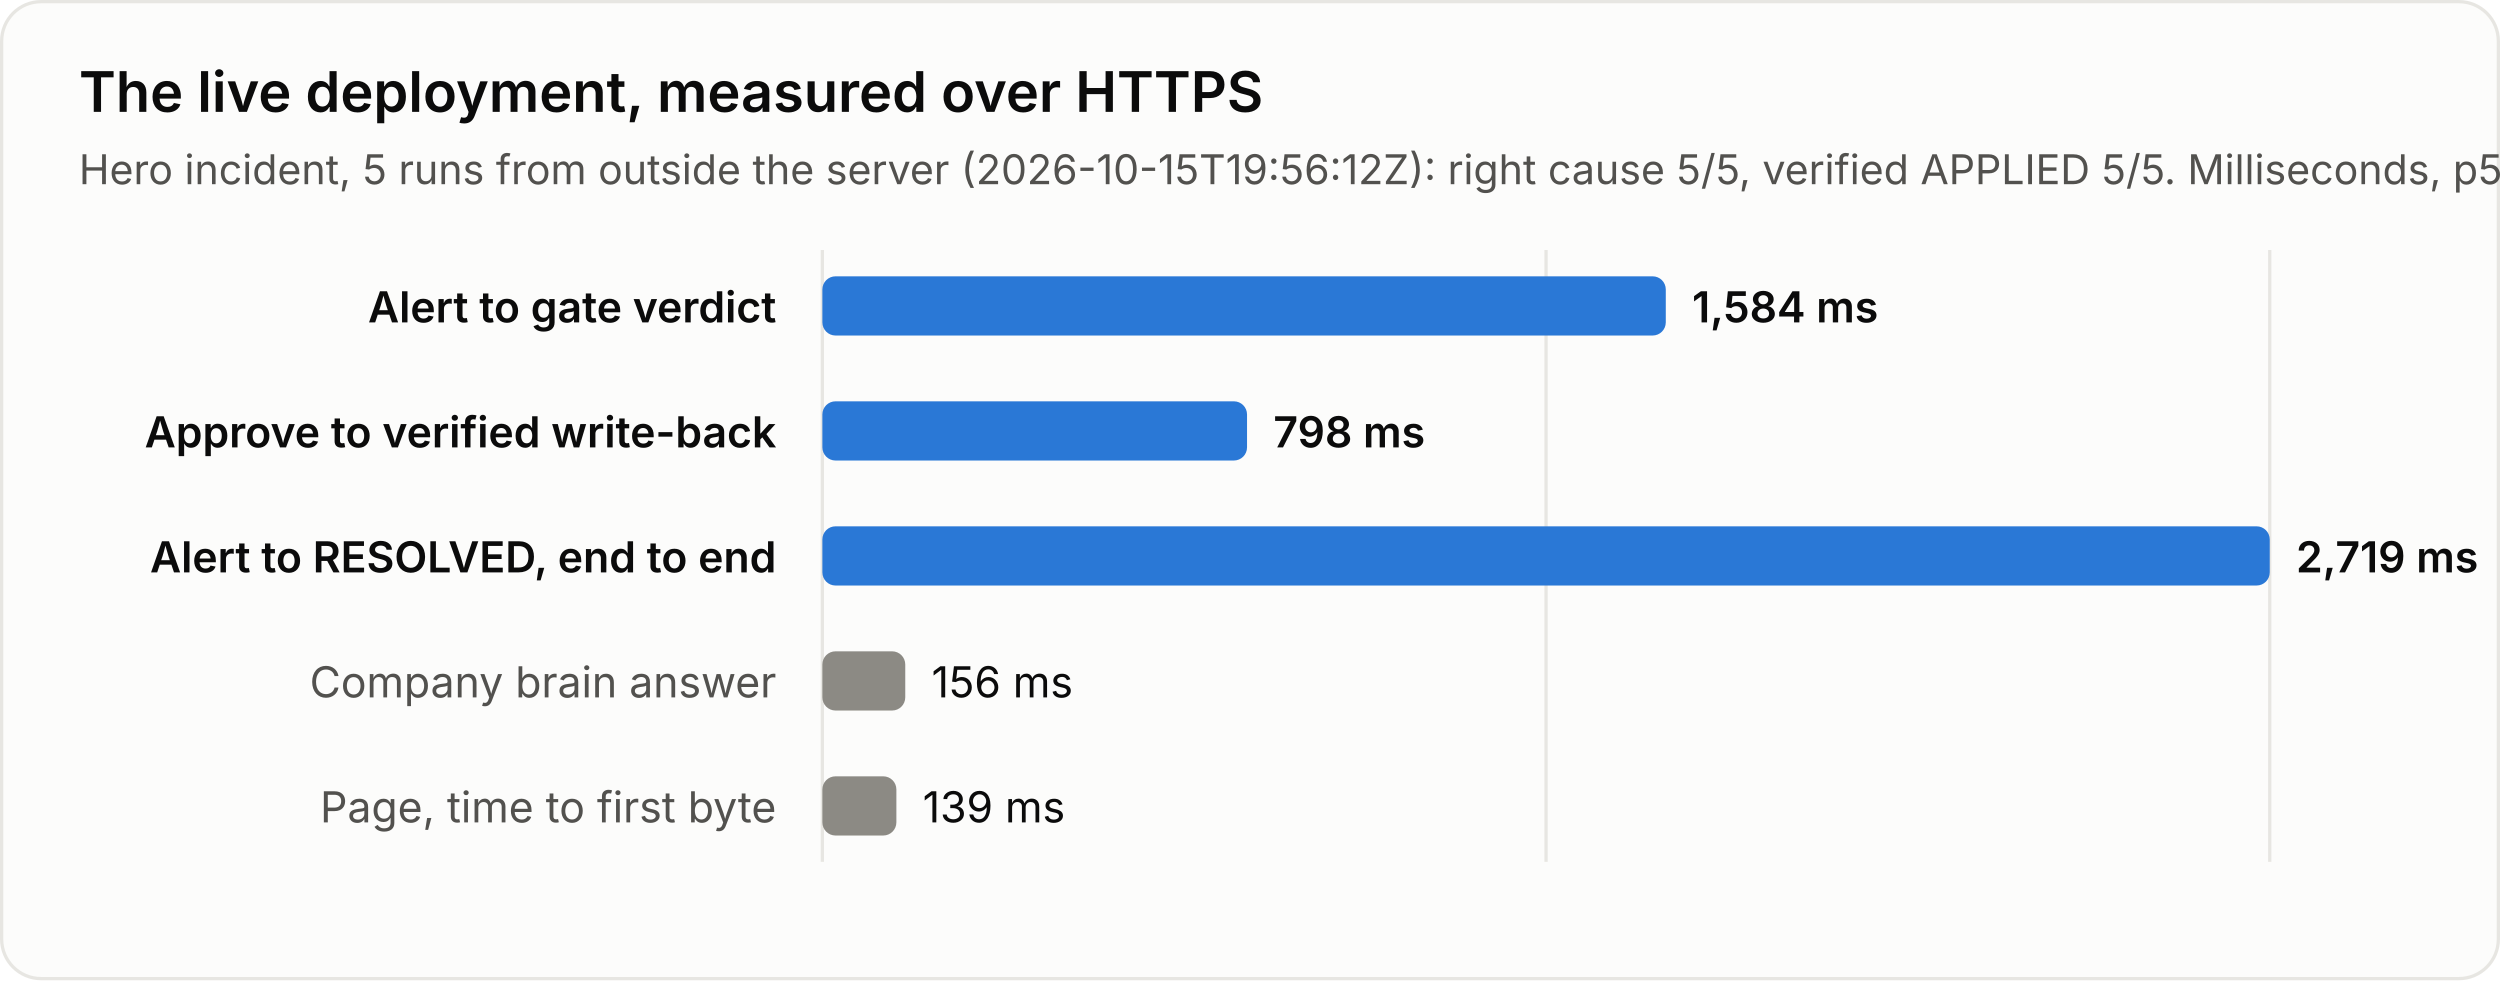
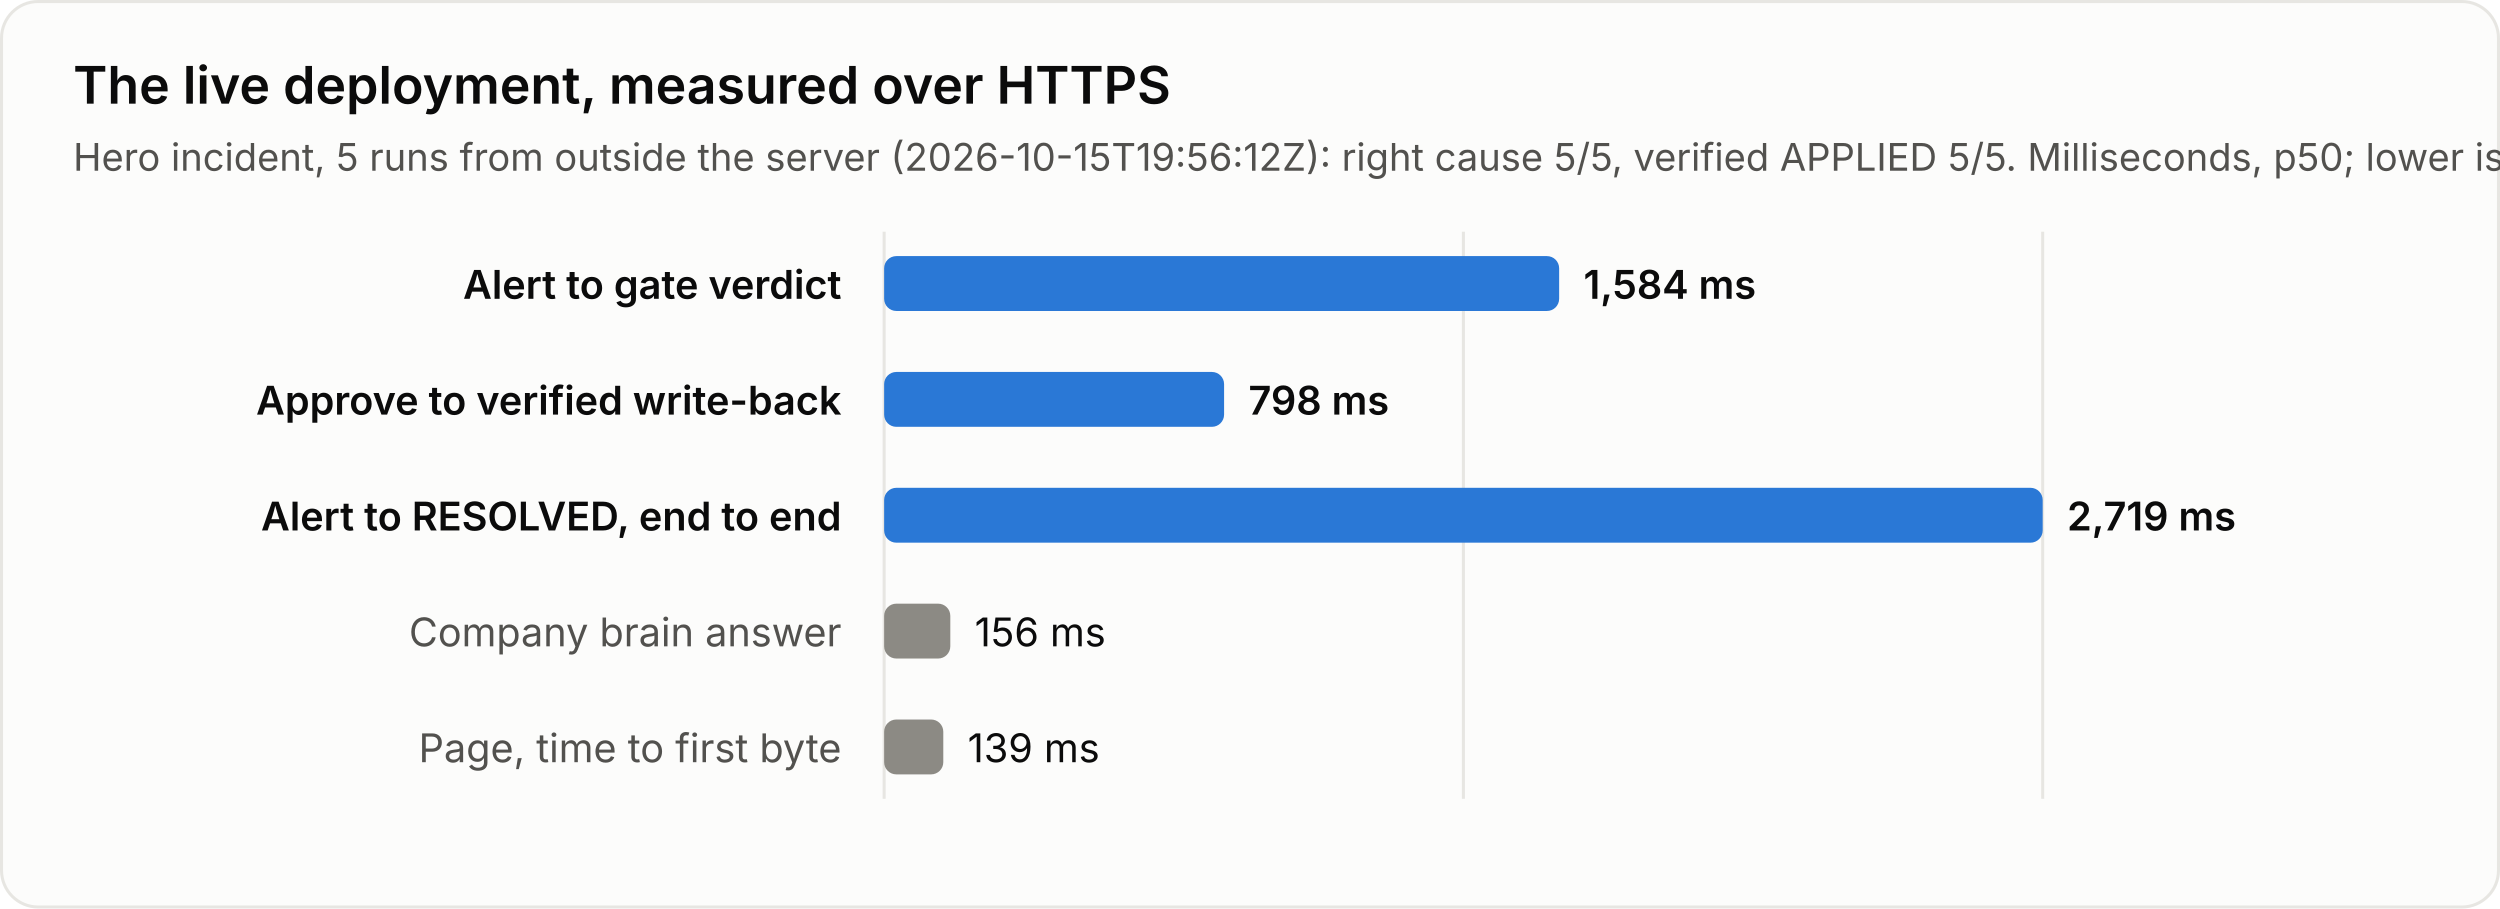
- <svg xmlns="http://www.w3.org/2000/svg" viewBox="0 0 760 298" width="760" height="298" role="img" aria-label="The live deployment, measured over HTTPS">
-   <rect x="0.5" y="0.5" width="759" height="297" rx="12" fill="#fcfcfb" stroke="#e7e6e2" />
+ <svg xmlns="http://www.w3.org/2000/svg" viewBox="0 0 820 298" width="820" height="298" role="img" aria-label="The live deployment, measured over HTTPS">
+   <rect x="0.5" y="0.5" width="819" height="297" rx="12" fill="#fcfcfb" stroke="#e7e6e2" />
  <text x="24" y="34" font-family="Inter, -apple-system, 'Segoe UI', Helvetica, Arial, sans-serif" font-size="17" font-weight="600" fill="#0b0b0b">The live deployment, measured over HTTPS</text>
  <text x="24" y="56" font-family="Inter, -apple-system, 'Segoe UI', Helvetica, Arial, sans-serif" font-size="12.5" fill="#52514e">Hero incident, 5 runs from outside the server (2026-10-15T19:56:12Z): right cause 5/5, verified APPLIED 5/5. Milliseconds, p50; lower is better.</text>
-   <line x1="250.0" y1="76" x2="250.0" y2="262" stroke="#e7e6e2" />
-   <line x1="470.0" y1="76" x2="470.0" y2="262" stroke="#e7e6e2" />
-   <line x1="690.0" y1="76" x2="690.0" y2="262" stroke="#e7e6e2" />
-   <text x="236" y="98" text-anchor="end" font-family="Inter, -apple-system, 'Segoe UI', Helvetica, Arial, sans-serif" font-size="13" font-weight="600" fill="#0b0b0b">Alert to gate verdict</text>
+   <line x1="290.0" y1="76" x2="290.0" y2="262" stroke="#e7e6e2" />
+   <line x1="480.0" y1="76" x2="480.0" y2="262" stroke="#e7e6e2" />
+   <line x1="670.0" y1="76" x2="670.0" y2="262" stroke="#e7e6e2" />
+   <text x="276" y="98" text-anchor="end" font-family="Inter, -apple-system, 'Segoe UI', Helvetica, Arial, sans-serif" font-size="13" font-weight="600" fill="#0b0b0b">Alert to gate verdict</text>
  <g>
-     <rect x="250" y="84" width="256.4" height="18" rx="4" fill="#2a78d6" />
+     <rect x="290" y="84" width="221.4" height="18" rx="4" fill="#2a78d6" />
  </g>
-   <text x="514.4" y="98" font-family="Inter, -apple-system, 'Segoe UI', Helvetica, Arial, sans-serif" font-size="13" font-weight="600" fill="#0b0b0b">1,584 ms</text>
-   <text x="236" y="136" text-anchor="end" font-family="Inter, -apple-system, 'Segoe UI', Helvetica, Arial, sans-serif" font-size="13" font-weight="600" fill="#0b0b0b">Approve to verified write-back</text>
+   <text x="519.4" y="98" font-family="Inter, -apple-system, 'Segoe UI', Helvetica, Arial, sans-serif" font-size="13" font-weight="600" fill="#0b0b0b">1,584 ms</text>
+   <text x="276" y="136" text-anchor="end" font-family="Inter, -apple-system, 'Segoe UI', Helvetica, Arial, sans-serif" font-size="13" font-weight="600" fill="#0b0b0b">Approve to verified write-back</text>
  <g>
-     <rect x="250" y="122" width="129.1" height="18" rx="4" fill="#2a78d6" />
+     <rect x="290" y="122" width="111.5" height="18" rx="4" fill="#2a78d6" />
  </g>
-   <text x="387.1" y="136" font-family="Inter, -apple-system, 'Segoe UI', Helvetica, Arial, sans-serif" font-size="13" font-weight="600" fill="#0b0b0b">798 ms</text>
-   <text x="236" y="174" text-anchor="end" font-family="Inter, -apple-system, 'Segoe UI', Helvetica, Arial, sans-serif" font-size="13" font-weight="600" fill="#0b0b0b">Alert to RESOLVED, end to end</text>
+   <text x="409.5" y="136" font-family="Inter, -apple-system, 'Segoe UI', Helvetica, Arial, sans-serif" font-size="13" font-weight="600" fill="#0b0b0b">798 ms</text>
+   <text x="276" y="174" text-anchor="end" font-family="Inter, -apple-system, 'Segoe UI', Helvetica, Arial, sans-serif" font-size="13" font-weight="600" fill="#0b0b0b">Alert to RESOLVED, end to end</text>
  <g>
-     <rect x="250" y="160" width="440.0" height="18" rx="4" fill="#2a78d6" />
+     <rect x="290" y="160" width="380.0" height="18" rx="4" fill="#2a78d6" />
  </g>
-   <text x="698.0" y="174" font-family="Inter, -apple-system, 'Segoe UI', Helvetica, Arial, sans-serif" font-size="13" font-weight="600" fill="#0b0b0b">2,719 ms</text>
-   <text x="236" y="212" text-anchor="end" font-family="Inter, -apple-system, 'Segoe UI', Helvetica, Arial, sans-serif" font-size="13" font-weight="400" fill="#52514e">Company brain answer</text>
+   <text x="678.0" y="174" font-family="Inter, -apple-system, 'Segoe UI', Helvetica, Arial, sans-serif" font-size="13" font-weight="600" fill="#0b0b0b">2,719 ms</text>
+   <text x="276" y="212" text-anchor="end" font-family="Inter, -apple-system, 'Segoe UI', Helvetica, Arial, sans-serif" font-size="13" font-weight="400" fill="#52514e">Company brain answer</text>
  <g>
-     <rect x="250" y="198" width="25.2" height="18" rx="4" fill="#8c8a84" />
+     <rect x="290" y="198" width="21.7" height="18" rx="4" fill="#8c8a84" />
  </g>
-   <text x="283.2" y="212" font-family="Inter, -apple-system, 'Segoe UI', Helvetica, Arial, sans-serif" font-size="13" font-weight="400" fill="#0b0b0b">156 ms</text>
-   <text x="236" y="250" text-anchor="end" font-family="Inter, -apple-system, 'Segoe UI', Helvetica, Arial, sans-serif" font-size="13" font-weight="400" fill="#52514e">Page, time to first byte</text>
+   <text x="319.7" y="212" font-family="Inter, -apple-system, 'Segoe UI', Helvetica, Arial, sans-serif" font-size="13" font-weight="400" fill="#0b0b0b">156 ms</text>
+   <text x="276" y="250" text-anchor="end" font-family="Inter, -apple-system, 'Segoe UI', Helvetica, Arial, sans-serif" font-size="13" font-weight="400" fill="#52514e">Page, time to first byte</text>
  <g>
-     <rect x="250" y="236" width="22.5" height="18" rx="4" fill="#8c8a84" />
+     <rect x="290" y="236" width="19.4" height="18" rx="4" fill="#8c8a84" />
  </g>
-   <text x="280.5" y="250" font-family="Inter, -apple-system, 'Segoe UI', Helvetica, Arial, sans-serif" font-size="13" font-weight="400" fill="#0b0b0b">139 ms</text>
+   <text x="317.4" y="250" font-family="Inter, -apple-system, 'Segoe UI', Helvetica, Arial, sans-serif" font-size="13" font-weight="400" fill="#0b0b0b">139 ms</text>
</svg>
